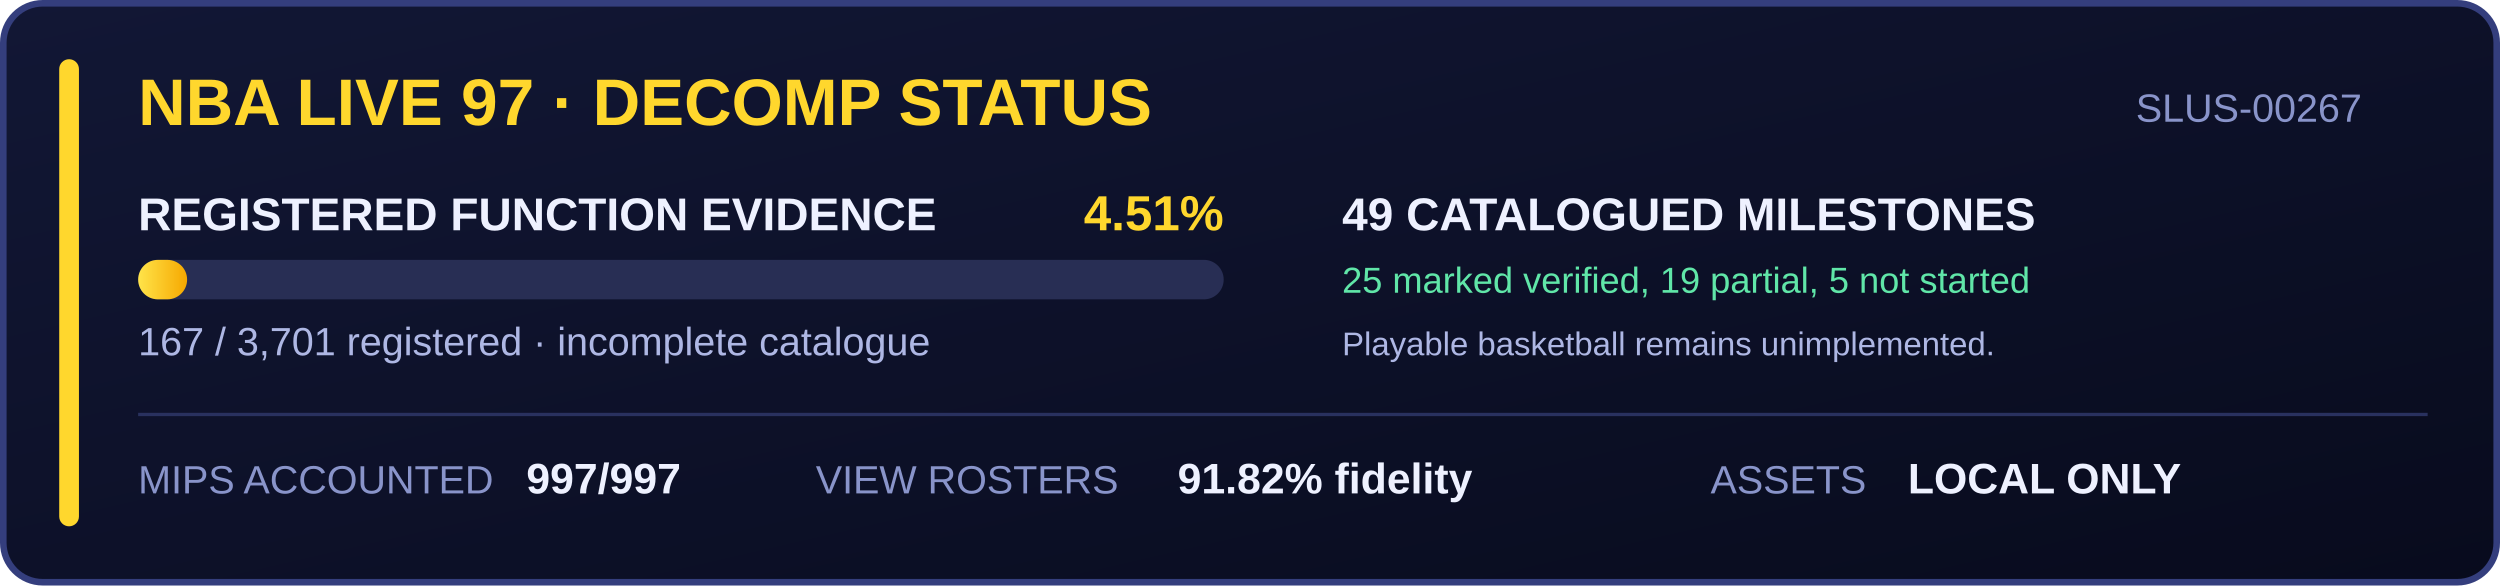
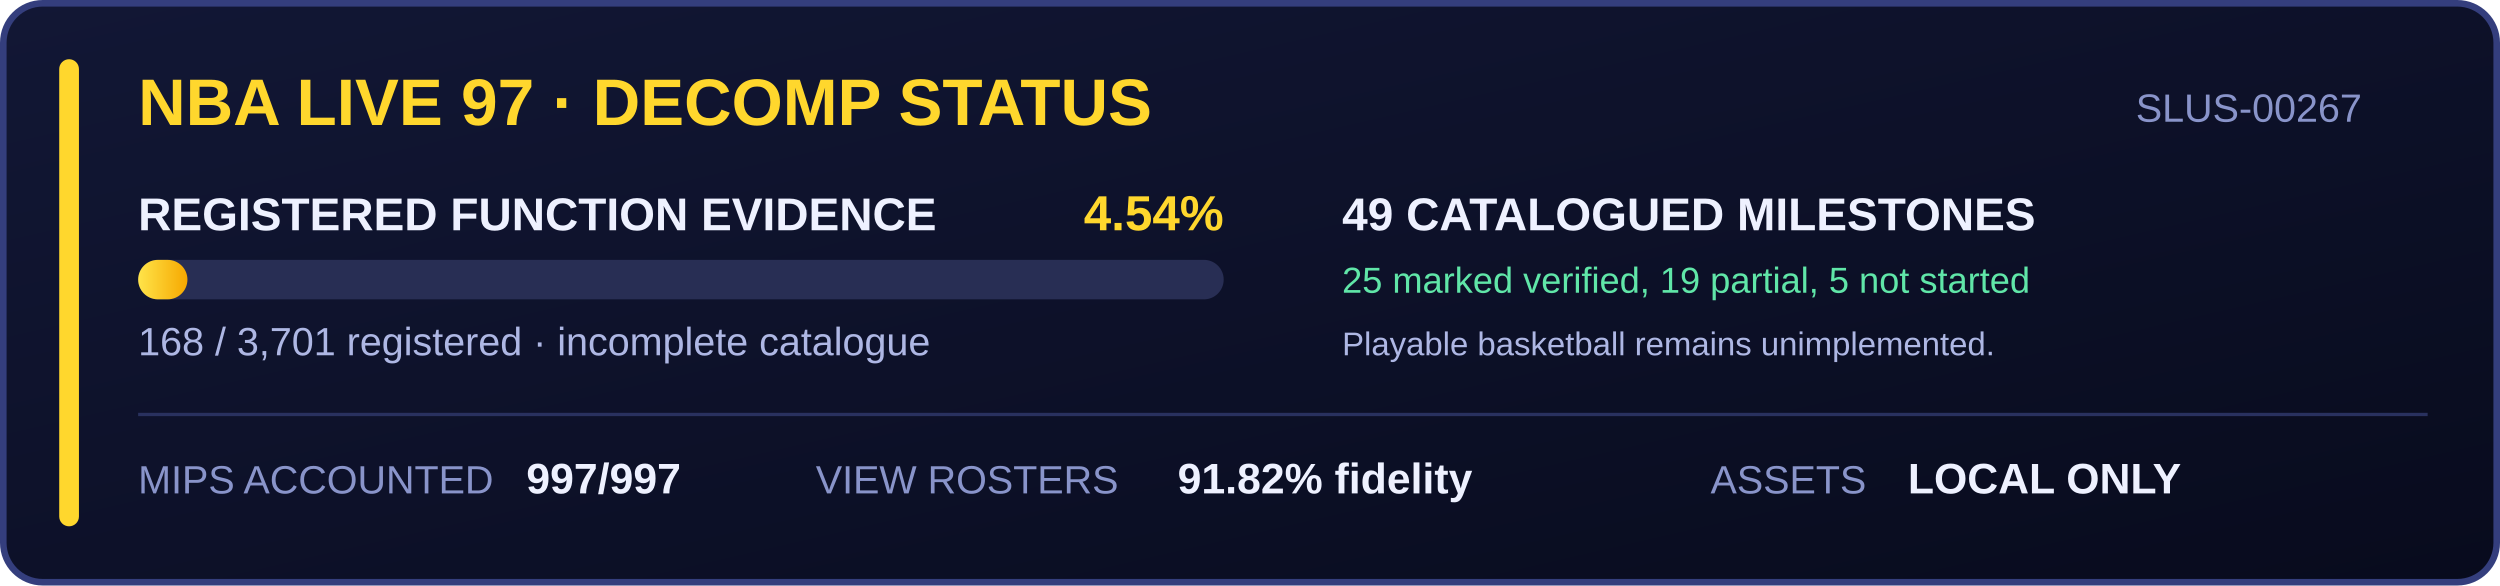
<svg xmlns="http://www.w3.org/2000/svg" width="760" height="178" viewBox="0 0 760 178" role="img" aria-labelledby="title desc">
  <defs>
    <linearGradient id="panel" x1="0" y1="0" x2="1" y2="1">
      <stop stop-color="#121735" />
      <stop offset="1" stop-color="#080b1d" />
    </linearGradient>
    <linearGradient id="gold" x1="0" y1="0" x2="1" y2="0">
      <stop stop-color="#ffe44a" />
      <stop offset="1" stop-color="#f6a800" />
    </linearGradient>
  </defs>
  <rect x="1" y="1" width="758" height="176" rx="12" fill="url(#panel)" stroke="#343e7d" stroke-width="2" />
  <rect x="18" y="18" width="6" height="142" rx="3" fill="#ffd72d" />
  <g font-family="Segoe UI, Arial, sans-serif">
    <text x="42" y="38" fill="#ffd72d" font-size="20" font-weight="700">NBA LIVE 97 · DECOMP STATUS</text>
    <text x="718" y="37" fill="#8994ca" font-size="12" text-anchor="end">SLUS-00267</text>
    <text x="42" y="70" fill="#eef1ff" font-size="14" font-weight="600">REGISTERED FUNCTION EVIDENCE</text>
-     <text x="372" y="70" fill="#ffd72d" font-size="15" font-weight="700" text-anchor="end">4.51%</text>
+     <text x="372" y="70" fill="#ffd72d" font-size="15" font-weight="700" text-anchor="end">4.54%</text>
    <rect x="42" y="79" width="330" height="12" rx="6" fill="#282e54" />
-     <rect x="42" y="79" width="14.88" height="12" rx="6" fill="url(#gold)" />
-     <text x="42" y="108" fill="#aeb7e4" font-size="12">167 / 3,701 registered · incomplete catalogue</text>
+     <rect x="42" y="79" width="14.98" height="12" rx="6" fill="url(#gold)" />
+     <text x="42" y="108" fill="#aeb7e4" font-size="12">168 / 3,701 registered · incomplete catalogue</text>
    <text x="408" y="70" fill="#eef1ff" font-size="14" font-weight="600">49 CATALOGUED MILESTONES</text>
    <text x="408" y="89" fill="#60e6a8" font-size="11">25 marked verified, 19 partial, 5 not started</text>
    <text x="408" y="108" fill="#aeb7e4" font-size="10">Playable basketball remains unimplemented.</text>
    <line x1="42" y1="126" x2="738" y2="126" stroke="#29315f" />
    <text x="42" y="150" fill="#8994ca" font-size="12">MIPS ACCOUNTED</text>
    <text x="160" y="150" fill="#eef1ff" font-size="13" font-weight="700">997/997</text>
    <text x="248" y="150" fill="#8994ca" font-size="12">VIEW ROSTERS</text>
    <text x="358" y="150" fill="#eef1ff" font-size="13" font-weight="700">91.82% fidelity</text>
    <text x="520" y="150" fill="#8994ca" font-size="12">ASSETS</text>
    <text x="580" y="150" fill="#eef1ff" font-size="13" font-weight="700">LOCAL ONLY</text>
  </g>
</svg>
